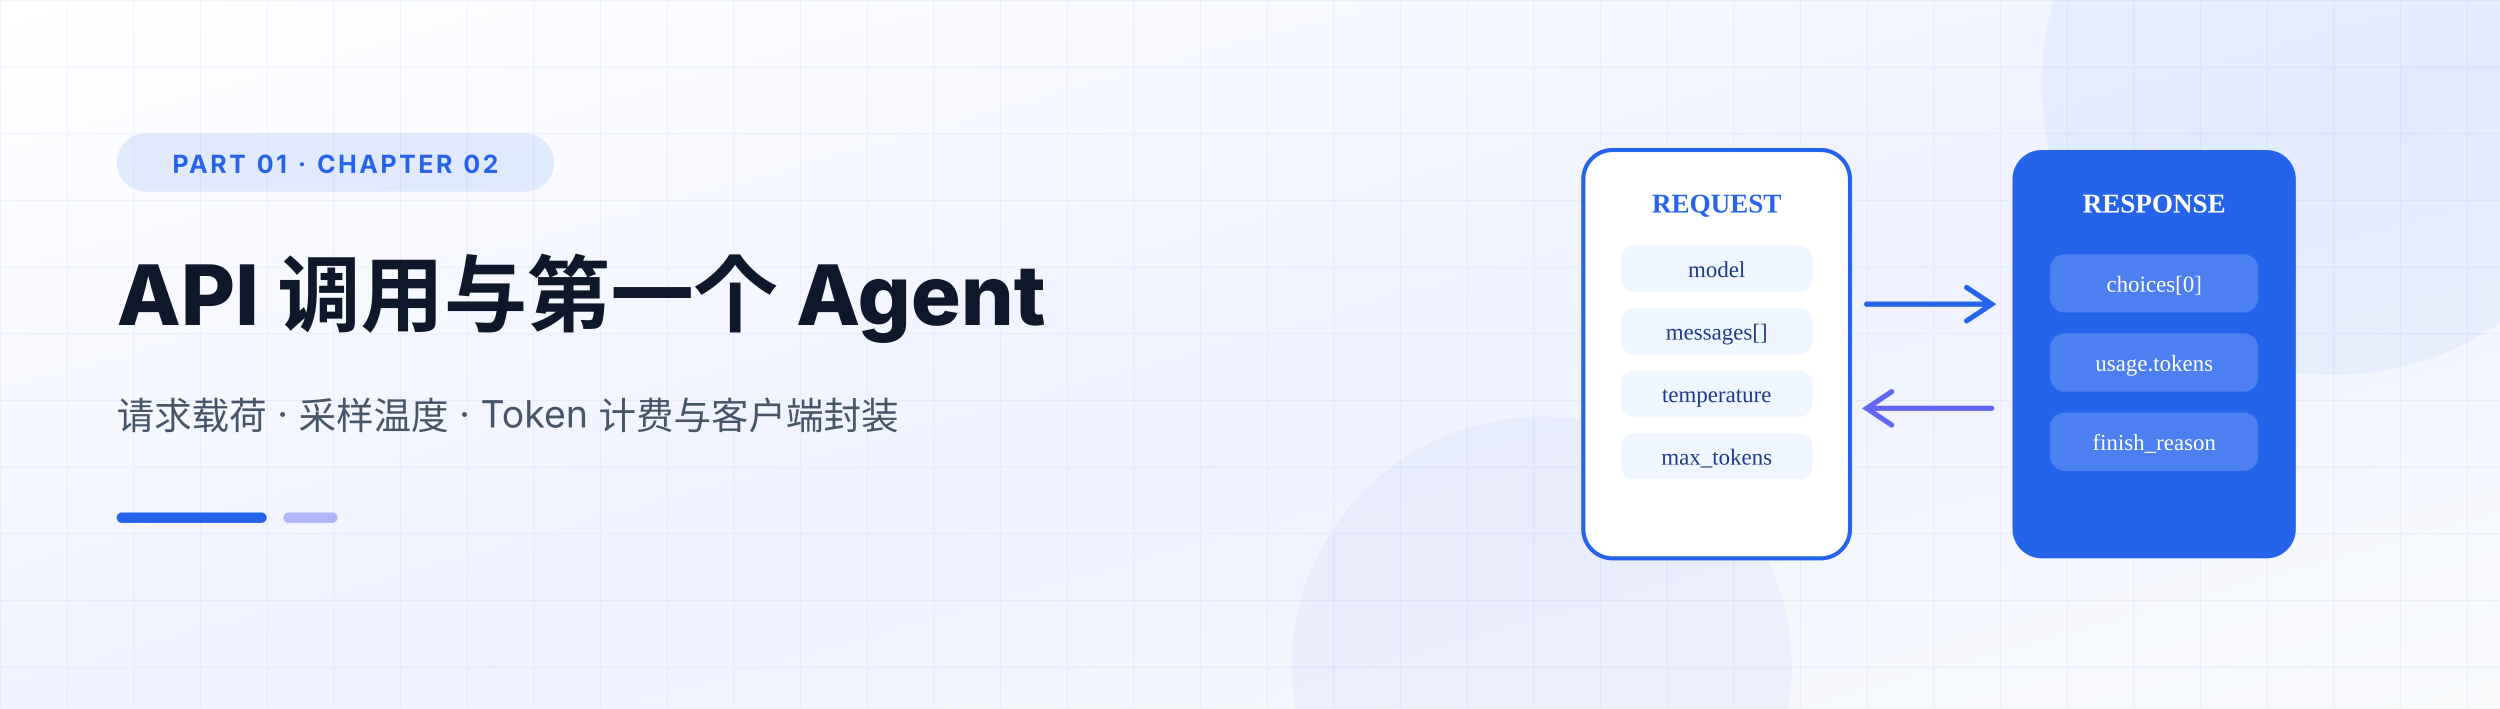
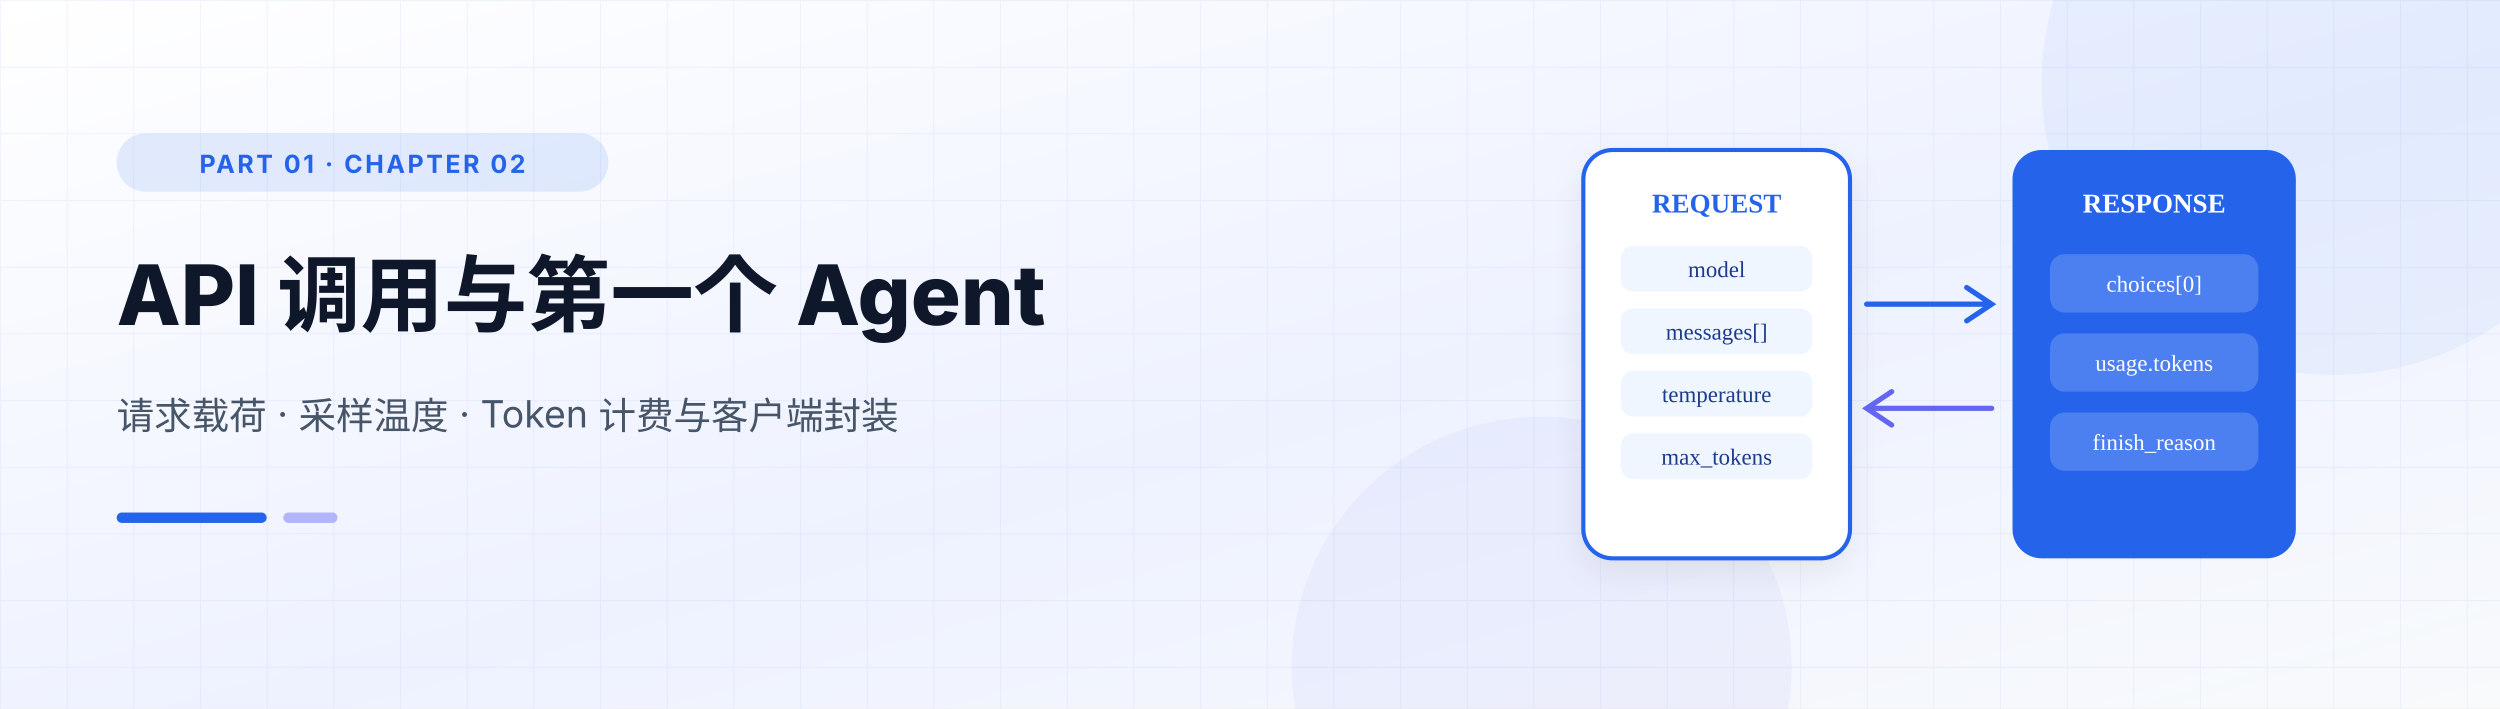
<svg xmlns="http://www.w3.org/2000/svg" viewBox="0 0 1200 340" width="1200" height="340" role="img" aria-label="API 调用与第一个 Agent">
  <defs>
    <linearGradient id="bg" x1="0" y1="0" x2="1" y2="1">
      <stop offset="0%" stop-color="#ffffff" />
      <stop offset="55%" stop-color="#eef2ff" />
      <stop offset="100%" stop-color="#f8fafc" />
    </linearGradient>
    <pattern id="grid" width="32" height="32" patternUnits="userSpaceOnUse">
      <path d="M 32 0 L 0 0 0 32" fill="none" stroke="#2563eb" stroke-opacity="0.06" stroke-width="1" />
    </pattern>
+     <filter id="cardShadow" x="-10%" y="-10%" width="125%" height="130%">
+       <feDropShadow dx="0" dy="6" stdDeviation="8" flood-color="#0f172a" flood-opacity="0.07" />
+     </filter>
  </defs>
  <rect width="1200" height="340" fill="url(#bg)" />
  <rect width="1200" height="340" fill="url(#grid)" />
  <circle cx="1120" cy="40" r="140" fill="#2563eb" opacity="0.06" />
  <circle cx="740" cy="320" r="120" fill="#6366f1" opacity="0.06" />
-   <rect x="56" y="64" width="210" height="28" rx="14" fill="#2563eb" opacity="0.12" />
-   <text x="161" y="83" text-anchor="middle" font-family="Inter, -apple-system, PingFang SC, sans-serif" font-size="12" font-weight="700" letter-spacing="1.2" fill="#2563eb">PART 01 · CHAPTER 02</text>
+   <rect x="56" y="64" width="236" height="28" rx="14" fill="#2563eb" opacity="0.12" />
+   <text x="174" y="83" text-anchor="middle" font-family="Inter, -apple-system, PingFang SC, sans-serif" font-size="12" font-weight="700" letter-spacing="1.2" fill="#2563eb">PART 01 · CHAPTER 02</text>
  <text x="56" y="156" font-family="Inter, -apple-system, PingFang SC, Microsoft YaHei, sans-serif" font-size="40" font-weight="800" fill="#0f172a">API 调用与第一个 Agent</text>
  <text x="56" y="206" font-family="Inter, -apple-system, PingFang SC, Microsoft YaHei, sans-serif" font-size="18" fill="#475569">请求载荷 · 采样温度 · Token 计费与客户端封装</text>
  <rect x="56" y="246" width="72" height="5" rx="2.5" fill="#2563eb" />
  <rect x="136" y="246" width="26" height="5" rx="2.5" fill="#6366f1" opacity="0.45" />
-   <rect x="760" y="72" width="128" height="196" rx="14" fill="#fff" stroke="#2563eb" stroke-width="2" />
+   <rect x="760" y="72" width="128" height="196" rx="14" fill="#fff" stroke="#2563eb" stroke-width="2" filter="url(#cardShadow)" />
  <text x="824" y="102" text-anchor="middle" font-size="13" font-weight="700" fill="#2563eb">REQUEST</text>
  <rect x="778" y="118" width="92" height="22" rx="6" fill="#eff6ff" />
  <text x="824" y="133" text-anchor="middle" font-size="11" fill="#1e3a8a">model</text>
  <rect x="778" y="148" width="92" height="22" rx="6" fill="#eff6ff" />
  <text x="824" y="163" text-anchor="middle" font-size="11" fill="#1e3a8a">messages[]</text>
  <rect x="778" y="178" width="92" height="22" rx="6" fill="#eff6ff" />
  <text x="824" y="193" text-anchor="middle" font-size="11" fill="#1e3a8a">temperature</text>
  <rect x="778" y="208" width="92" height="22" rx="6" fill="#eff6ff" />
  <text x="824" y="223" text-anchor="middle" font-size="11" fill="#1e3a8a">max_tokens</text>
  <path d="M896 146 H954 M944 138 L956 146 L944 154" stroke="#2563eb" stroke-width="2.5" fill="none" stroke-linecap="round" />
  <path d="M956 196 H898 M908 188 L896 196 L908 204" stroke="#6366f1" stroke-width="2.5" fill="none" stroke-linecap="round" />
  <rect x="966" y="72" width="136" height="196" rx="14" fill="#2563eb" />
  <text x="1034" y="102" text-anchor="middle" font-size="13" font-weight="700" fill="#fff">RESPONSE</text>
  <rect x="984" y="122" width="100" height="28" rx="7" fill="rgba(255,255,255,0.18)" />
  <text x="1034" y="140" text-anchor="middle" font-size="11" fill="#fff">choices[0]</text>
  <rect x="984" y="160" width="100" height="28" rx="7" fill="rgba(255,255,255,0.18)" />
  <text x="1034" y="178" text-anchor="middle" font-size="11" fill="#fff">usage.tokens</text>
  <rect x="984" y="198" width="100" height="28" rx="7" fill="rgba(255,255,255,0.18)" />
  <text x="1034" y="216" text-anchor="middle" font-size="11" fill="#fff">finish_reason</text>
</svg>
